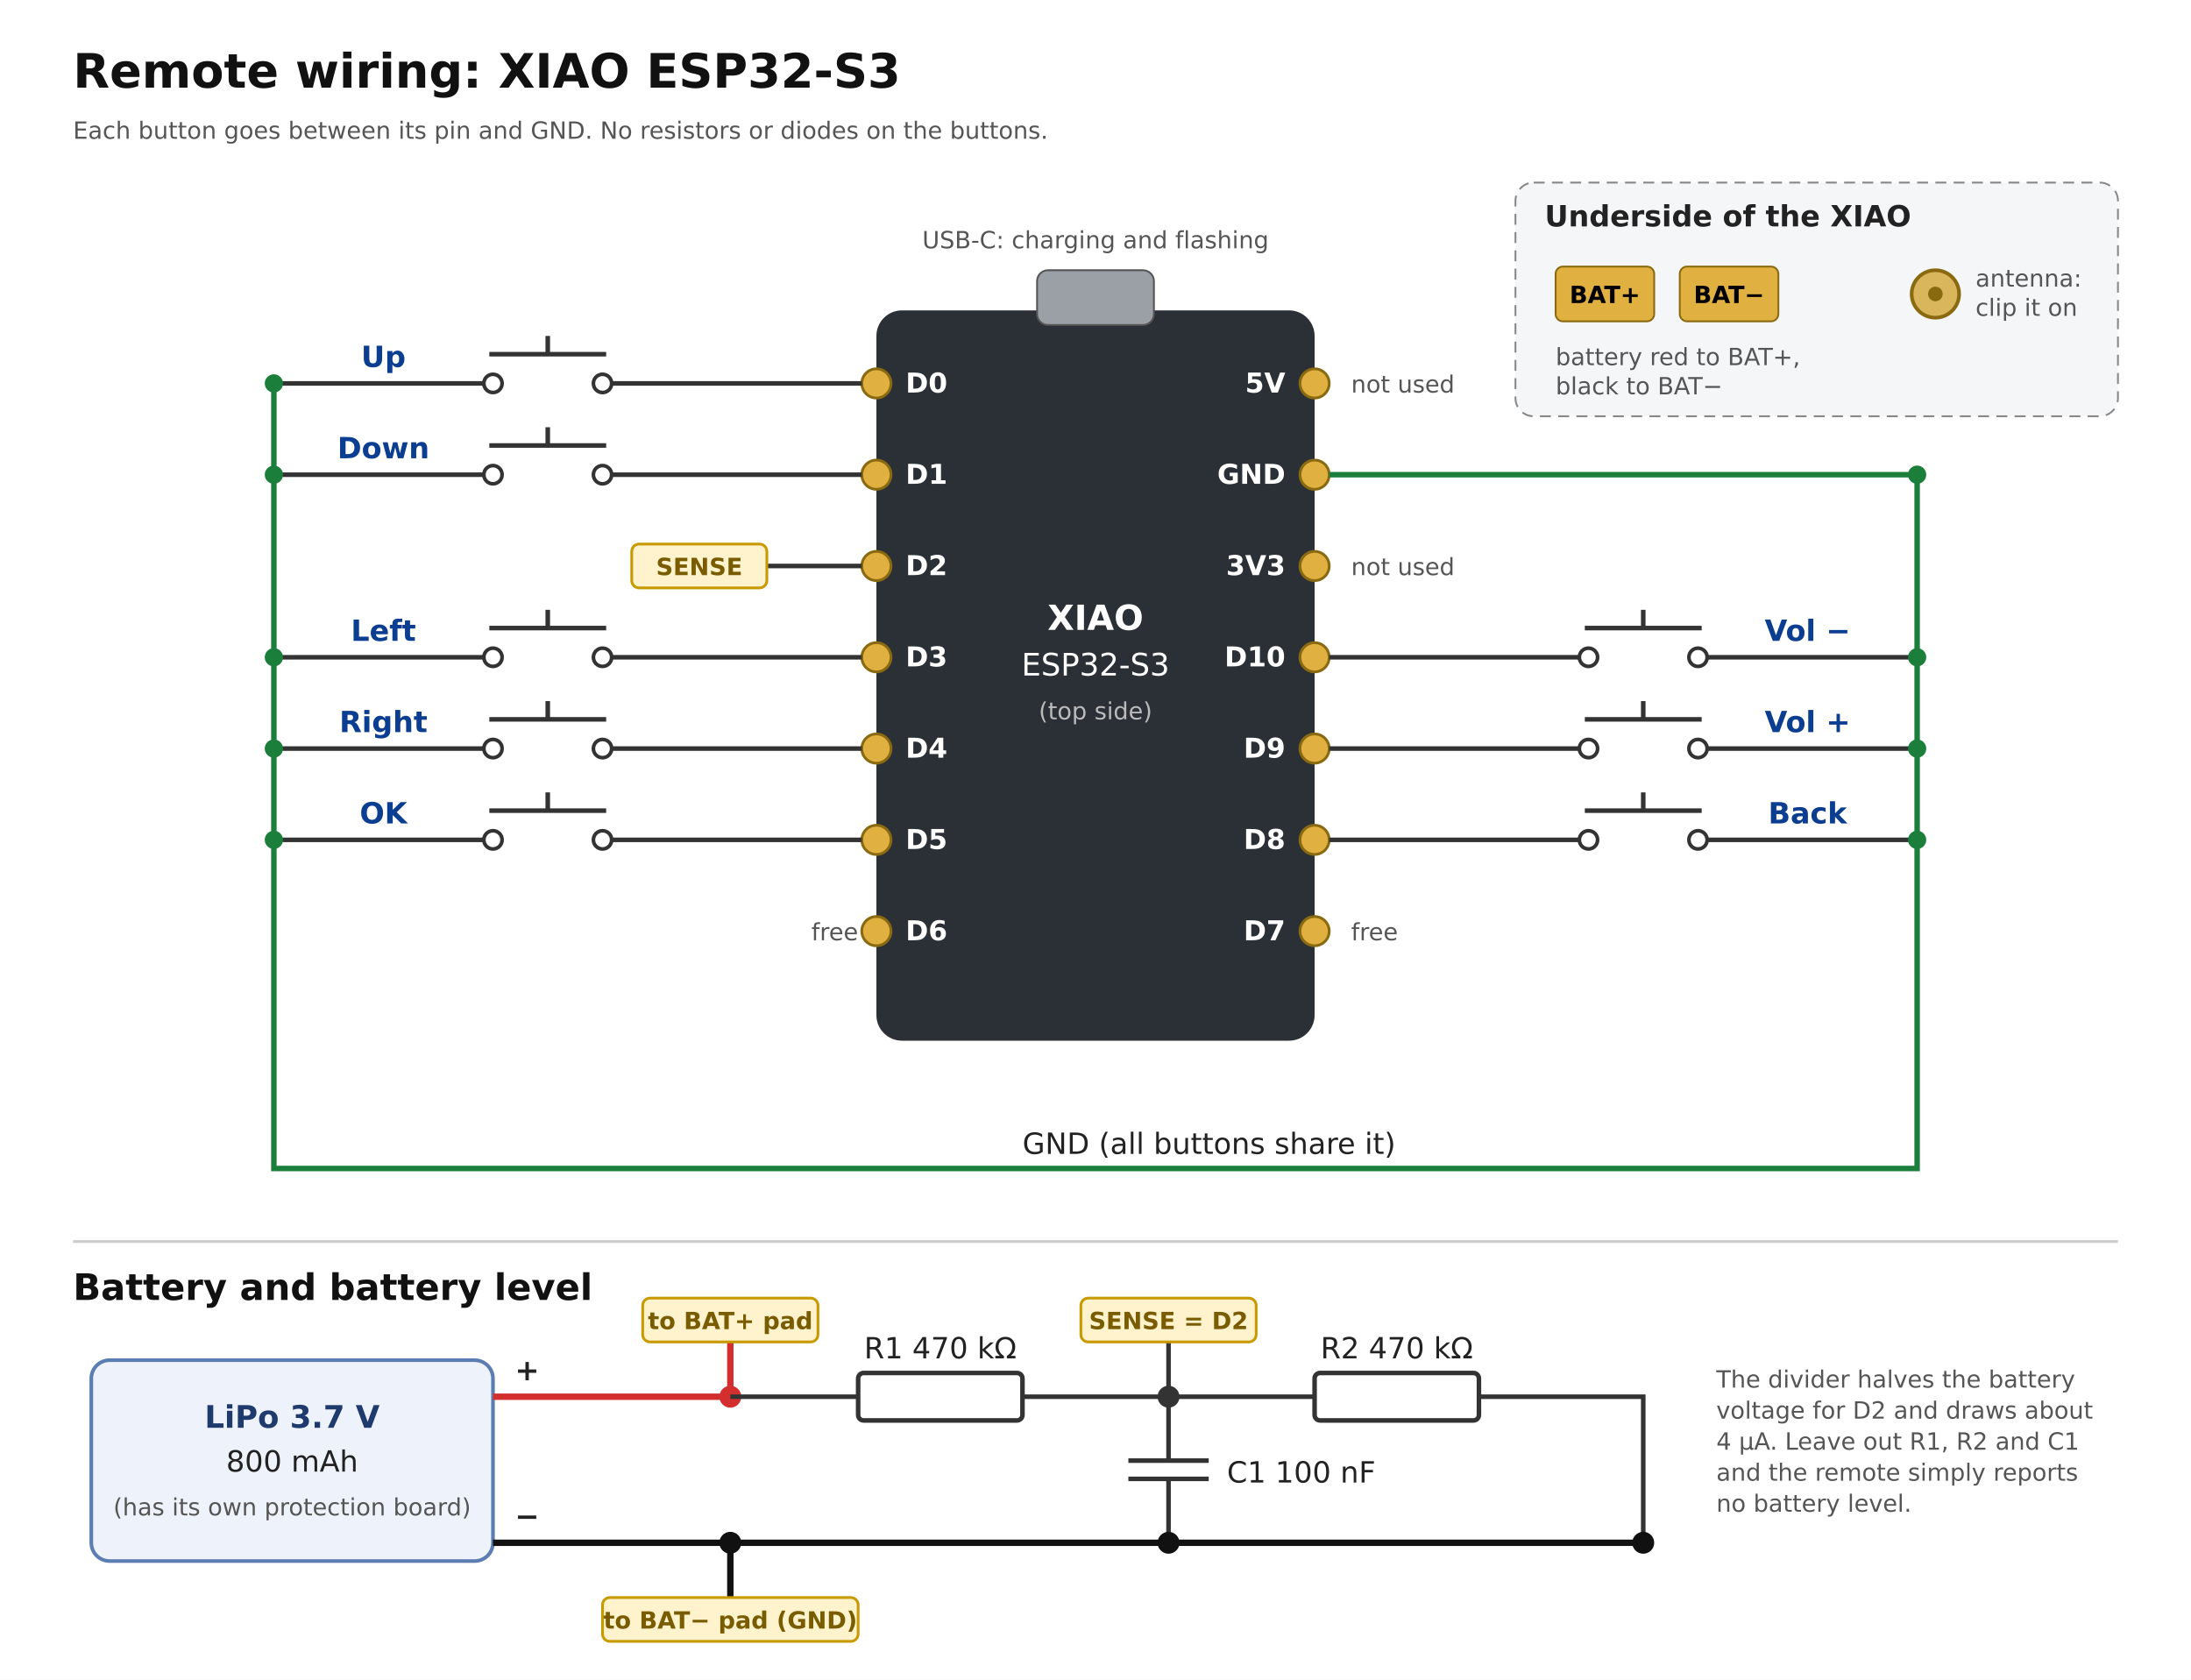
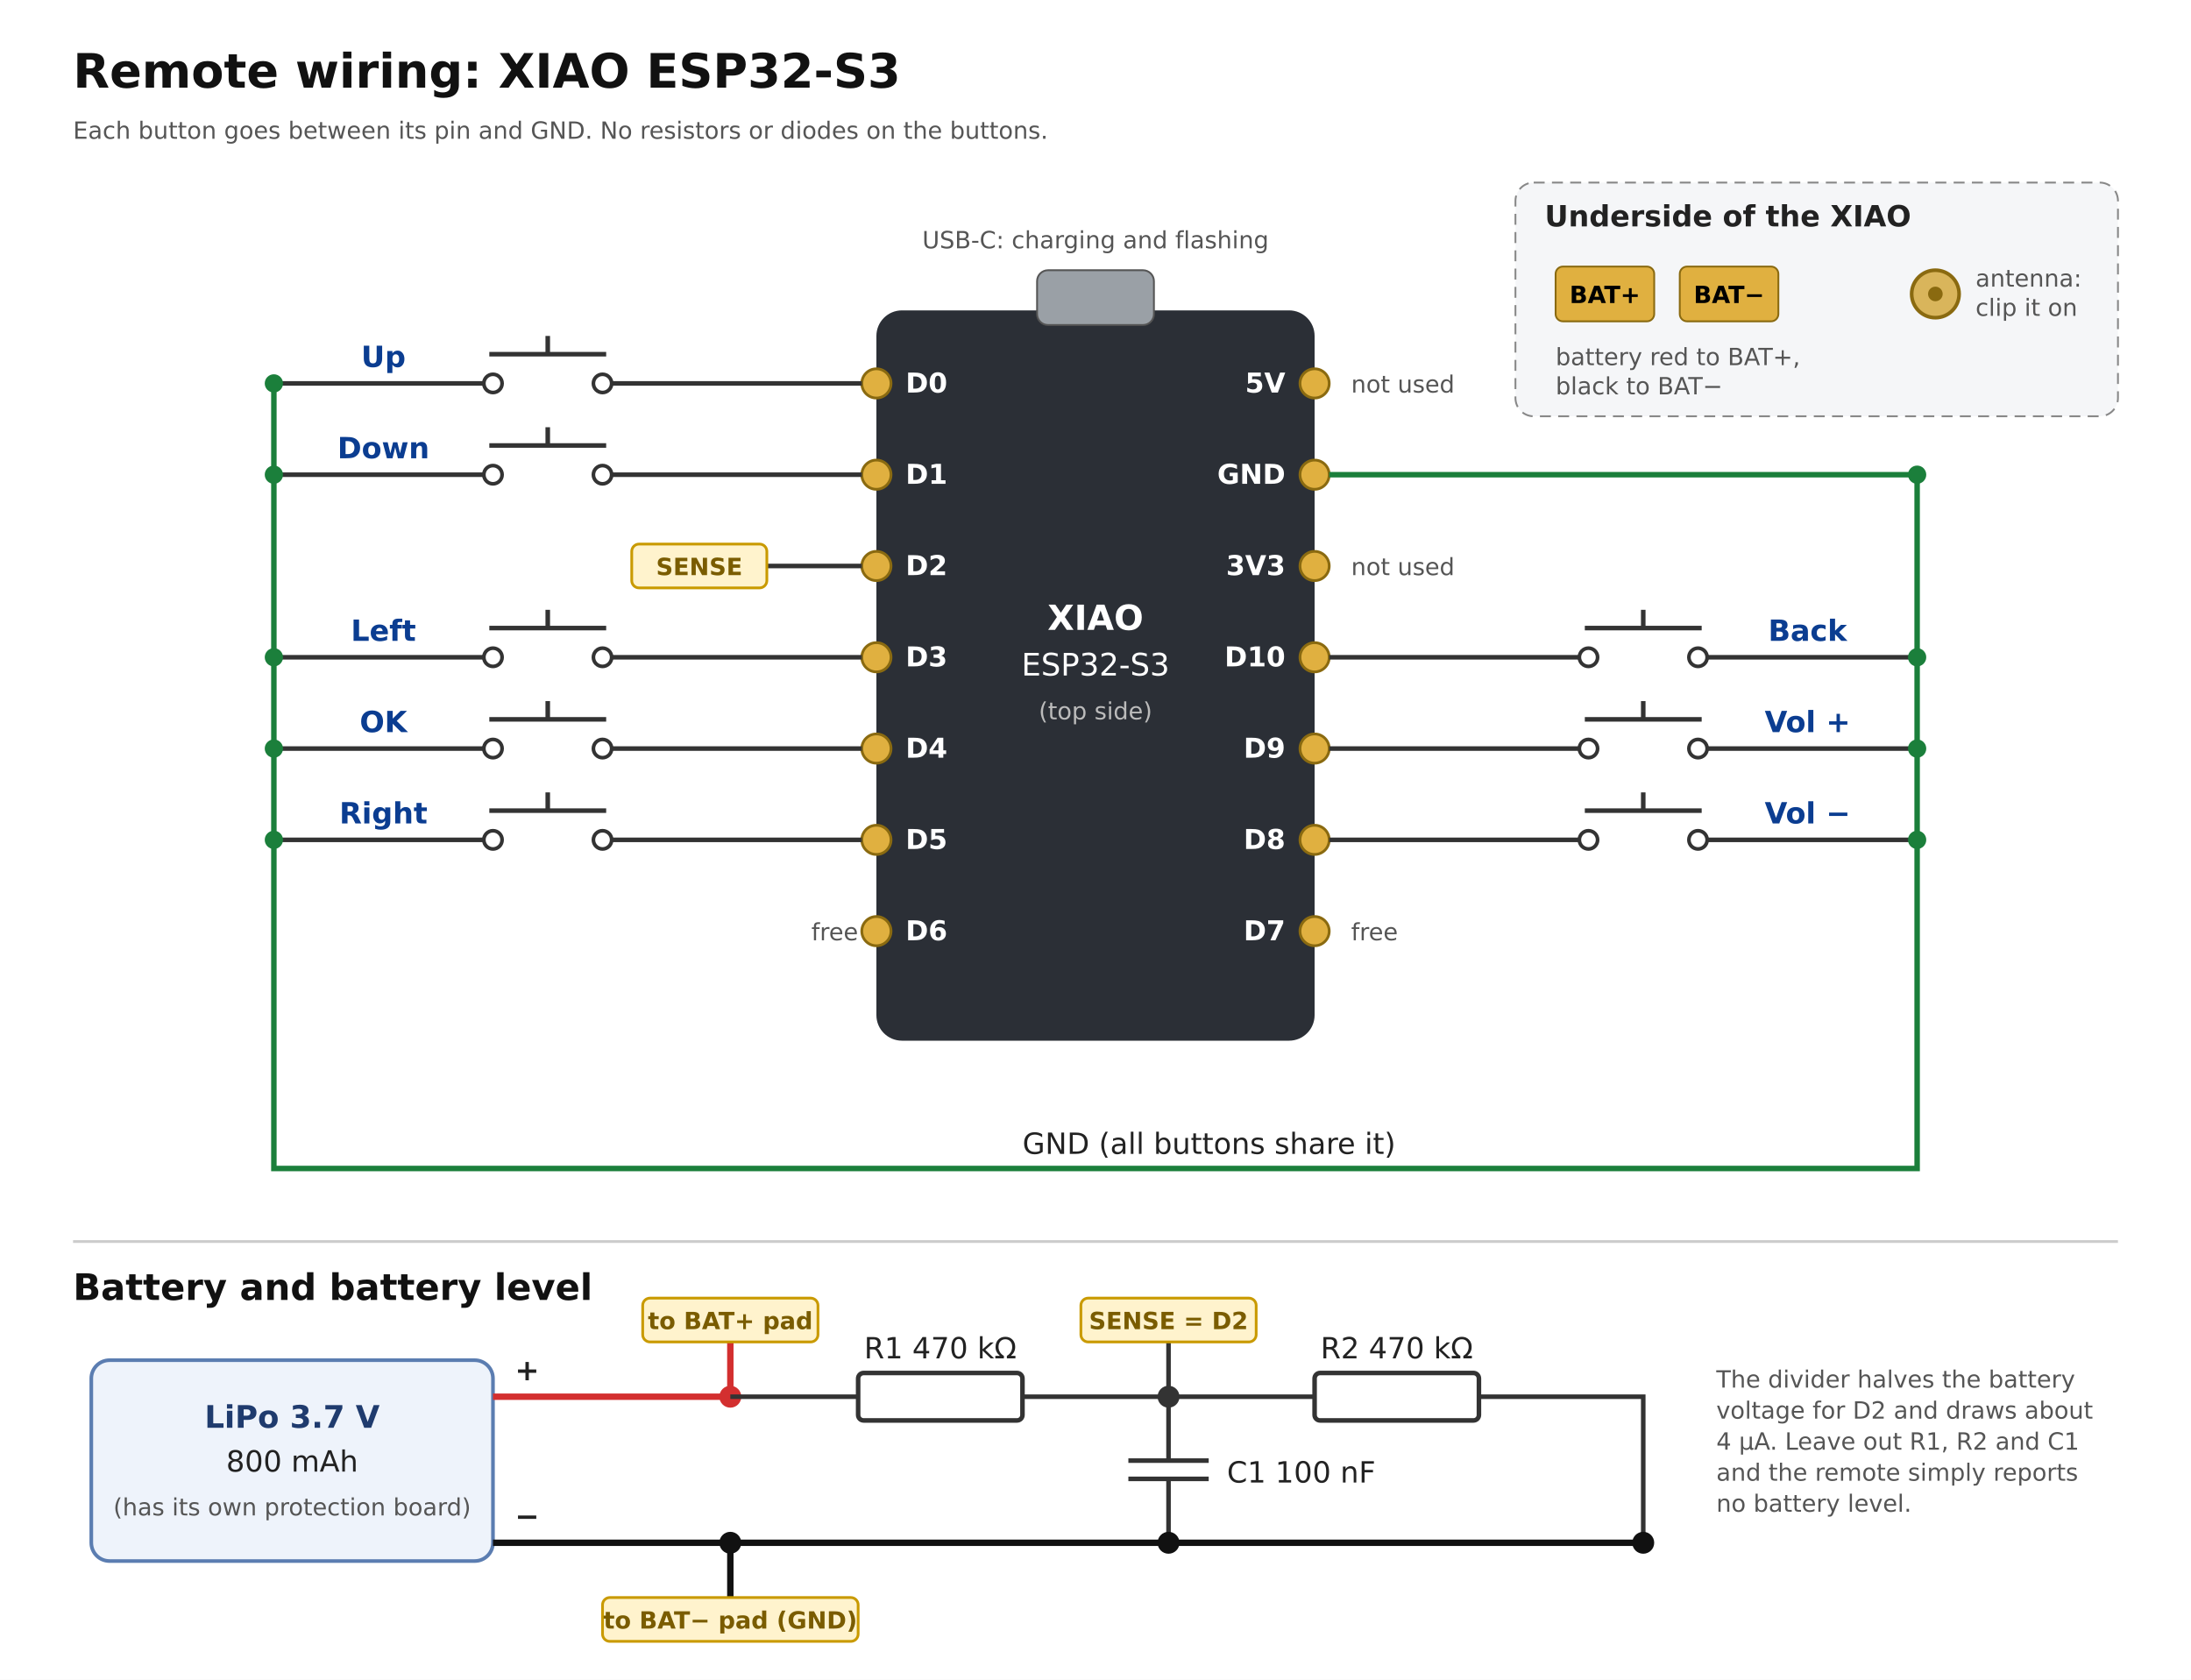
<svg xmlns="http://www.w3.org/2000/svg" width="1200" height="920" viewBox="0 0 1200 920" font-family="DejaVu Sans, Arial, sans-serif">
  <rect width="1200" height="920" fill="#ffffff" />
  <style>
    .wire { stroke: #333; stroke-width: 2.5; fill: none; }
    .gnd { stroke: #1b7f3b; stroke-width: 3; fill: none; }
    .red { stroke: #d32f2f; stroke-width: 3.5; fill: none; }
    .black { stroke: #111; stroke-width: 3.5; fill: none; }
    .pin { fill: #e0b040; stroke: #8a6a10; stroke-width: 1.5; }
    .pinlabel { fill: #ffffff; font-size: 15px; font-weight: bold; }
    .label { fill: #222; font-size: 16px; }
    .small { fill: #555; font-size: 13px; }
    .button-name { fill: #0b3d91; font-size: 16px; font-weight: bold; }
    .contact { fill: #fff; stroke: #333; stroke-width: 2; }
    .net { fill: #fff3cd; stroke: #c99a00; stroke-width: 1.5; }
  </style>
  <text x="40" y="48" font-size="26" font-weight="bold" fill="#111">Remote wiring: XIAO ESP32-S3</text>
  <text x="40" y="76" class="small">Each button goes between its pin and GND. No resistors or diodes on the buttons.</text>
  <path class="gnd" d="M150 210 V 640 H 1050 V 260" />
  <text x="560" y="632" class="label" fill="#1b7f3b">GND (all buttons share it)</text>
  <rect x="480" y="170" width="240" height="400" rx="14" fill="#2b2f36" />
  <rect x="568" y="148" width="64" height="30" rx="6" fill="#9aa0a6" stroke="#555" />
  <text x="600" y="136" text-anchor="middle" class="small">USB-C: charging and flashing</text>
  <text x="600" y="345" text-anchor="middle" fill="#fff" font-size="19" font-weight="bold">XIAO</text>
  <text x="600" y="370" text-anchor="middle" fill="#fff" font-size="17">ESP32-S3</text>
  <text x="600" y="394" text-anchor="middle" fill="#bbb" font-size="13">(top side)</text>
  <circle cx="480" cy="210" r="8" class="pin" />
  <text x="496" y="215" class="pinlabel">D0</text>
  <circle cx="480" cy="260" r="8" class="pin" />
  <text x="496" y="265" class="pinlabel">D1</text>
  <circle cx="480" cy="310" r="8" class="pin" />
  <text x="496" y="315" class="pinlabel">D2</text>
  <circle cx="480" cy="360" r="8" class="pin" />
  <text x="496" y="365" class="pinlabel">D3</text>
  <circle cx="480" cy="410" r="8" class="pin" />
  <text x="496" y="415" class="pinlabel">D4</text>
  <circle cx="480" cy="460" r="8" class="pin" />
  <text x="496" y="465" class="pinlabel">D5</text>
  <circle cx="480" cy="510" r="8" class="pin" />
  <text x="496" y="515" class="pinlabel">D6</text>
  <circle cx="720" cy="210" r="8" class="pin" />
  <text x="704" y="215" text-anchor="end" class="pinlabel">5V</text>
  <circle cx="720" cy="260" r="8" class="pin" />
  <text x="704" y="265" text-anchor="end" class="pinlabel">GND</text>
  <circle cx="720" cy="310" r="8" class="pin" />
  <text x="704" y="315" text-anchor="end" class="pinlabel">3V3</text>
  <circle cx="720" cy="360" r="8" class="pin" />
  <text x="704" y="365" text-anchor="end" class="pinlabel">D10</text>
  <circle cx="720" cy="410" r="8" class="pin" />
  <text x="704" y="415" text-anchor="end" class="pinlabel">D9</text>
  <circle cx="720" cy="460" r="8" class="pin" />
  <text x="704" y="465" text-anchor="end" class="pinlabel">D8</text>
  <circle cx="720" cy="510" r="8" class="pin" />
  <text x="704" y="515" text-anchor="end" class="pinlabel">D7</text>
  <text x="740" y="215" class="small">not used</text>
  <text x="740" y="315" class="small">not used</text>
  <text x="740" y="515" class="small">free</text>
  <text x="470" y="515" text-anchor="end" class="small">free</text>
  <path class="gnd" d="M728 260 H 1050" />
  <circle cx="1050" cy="260" r="5" fill="#1b7f3b" />
  <g id="button-up">
    <path class="wire" d="M472 210 H 330" />
    <path class="wire" d="M270 210 H 150" />
    <circle cx="330" cy="210" r="5" class="contact" />
    <circle cx="270" cy="210" r="5" class="contact" />
    <path class="wire" d="M268 194 H 332 M300 194 V 184" />
    <text x="210" y="201" text-anchor="middle" class="button-name">Up</text>
    <circle cx="150" cy="210" r="5" fill="#1b7f3b" />
  </g>
  <g>
    <path class="wire" d="M472 260 H 330" />
    <path class="wire" d="M270 260 H 150" />
    <circle cx="330" cy="260" r="5" class="contact" />
    <circle cx="270" cy="260" r="5" class="contact" />
    <path class="wire" d="M268 244 H 332 M300 244 V 234" />
    <text x="210" y="251" text-anchor="middle" class="button-name">Down</text>
    <circle cx="150" cy="260" r="5" fill="#1b7f3b" />
  </g>
  <g>
    <path class="wire" d="M472 360 H 330" />
    <path class="wire" d="M270 360 H 150" />
    <circle cx="330" cy="360" r="5" class="contact" />
    <circle cx="270" cy="360" r="5" class="contact" />
    <path class="wire" d="M268 344 H 332 M300 344 V 334" />
    <text x="210" y="351" text-anchor="middle" class="button-name">Left</text>
    <circle cx="150" cy="360" r="5" fill="#1b7f3b" />
  </g>
  <g>
    <path class="wire" d="M472 410 H 330" />
    <path class="wire" d="M270 410 H 150" />
    <circle cx="330" cy="410" r="5" class="contact" />
    <circle cx="270" cy="410" r="5" class="contact" />
    <path class="wire" d="M268 394 H 332 M300 394 V 384" />
-     <text x="210" y="401" text-anchor="middle" class="button-name">Right</text>
+     <text x="210" y="401" text-anchor="middle" class="button-name">OK</text>
    <circle cx="150" cy="410" r="5" fill="#1b7f3b" />
  </g>
  <g>
    <path class="wire" d="M472 460 H 330" />
    <path class="wire" d="M270 460 H 150" />
    <circle cx="330" cy="460" r="5" class="contact" />
    <circle cx="270" cy="460" r="5" class="contact" />
    <path class="wire" d="M268 444 H 332 M300 444 V 434" />
-     <text x="210" y="451" text-anchor="middle" class="button-name">OK</text>
+     <text x="210" y="451" text-anchor="middle" class="button-name">Right</text>
    <circle cx="150" cy="460" r="5" fill="#1b7f3b" />
  </g>
  <path class="wire" d="M472 310 H 420" />
  <rect x="346" y="298" width="74" height="24" rx="4" class="net" />
  <text x="383" y="315" text-anchor="middle" font-size="13" font-weight="bold" fill="#7a5c00">SENSE</text>
  <g>
    <path class="wire" d="M728 360 H 870" />
    <path class="wire" d="M930 360 H 1050" />
    <circle cx="870" cy="360" r="5" class="contact" />
    <circle cx="930" cy="360" r="5" class="contact" />
    <path class="wire" d="M868 344 H 932 M900 344 V 334" />
-     <text x="990" y="351" text-anchor="middle" class="button-name">Vol −</text>
+     <text x="990" y="351" text-anchor="middle" class="button-name">Back</text>
    <circle cx="1050" cy="360" r="5" fill="#1b7f3b" />
  </g>
  <g>
    <path class="wire" d="M728 410 H 870" />
    <path class="wire" d="M930 410 H 1050" />
    <circle cx="870" cy="410" r="5" class="contact" />
    <circle cx="930" cy="410" r="5" class="contact" />
    <path class="wire" d="M868 394 H 932 M900 394 V 384" />
    <text x="990" y="401" text-anchor="middle" class="button-name">Vol +</text>
    <circle cx="1050" cy="410" r="5" fill="#1b7f3b" />
  </g>
  <g>
    <path class="wire" d="M728 460 H 870" />
    <path class="wire" d="M930 460 H 1050" />
    <circle cx="870" cy="460" r="5" class="contact" />
    <circle cx="930" cy="460" r="5" class="contact" />
    <path class="wire" d="M868 444 H 932 M900 444 V 434" />
-     <text x="990" y="451" text-anchor="middle" class="button-name">Back</text>
+     <text x="990" y="451" text-anchor="middle" class="button-name">Vol −</text>
    <circle cx="1050" cy="460" r="5" fill="#1b7f3b" />
  </g>
  <rect x="830" y="100" width="330" height="128" rx="10" fill="#f5f6f8" stroke="#888" stroke-dasharray="6 4" />
  <text x="846" y="124" class="label" font-weight="bold">Underside of the XIAO</text>
  <rect x="852" y="146" width="54" height="30" rx="4" fill="#e0b040" stroke="#8a6a10" />
  <text x="879" y="166" text-anchor="middle" font-size="13" font-weight="bold">BAT+</text>
  <rect x="920" y="146" width="54" height="30" rx="4" fill="#e0b040" stroke="#8a6a10" />
  <text x="947" y="166" text-anchor="middle" font-size="13" font-weight="bold">BAT−</text>
  <text x="852" y="200" class="small">battery red to BAT+,</text>
  <text x="852" y="216" class="small">black to BAT−</text>
  <circle cx="1060" cy="161" r="13" fill="#d9b55b" stroke="#8a6a10" stroke-width="2" />
  <circle cx="1060" cy="161" r="4" fill="#8a6a10" />
  <text x="1082" y="157" class="small">antenna:</text>
  <text x="1082" y="173" class="small">clip it on</text>
  <line x1="40" y1="680" x2="1160" y2="680" stroke="#ccc" stroke-width="1.5" />
  <text x="40" y="712" font-size="20" font-weight="bold" fill="#111">Battery and battery level</text>
  <rect x="50" y="745" width="220" height="110" rx="10" fill="#eef3fb" stroke="#5b7db1" stroke-width="2" />
  <text x="160" y="782" text-anchor="middle" font-size="17" font-weight="bold" fill="#1f3b6e">LiPo 3.7 V</text>
  <text x="160" y="806" text-anchor="middle" class="label">800 mAh</text>
  <text x="160" y="830" text-anchor="middle" class="small">(has its own protection board)</text>
  <text x="282" y="756" class="label" fill="#d32f2f" font-weight="bold">+</text>
  <text x="282" y="836" class="label" font-weight="bold">−</text>
  <path class="red" d="M270 765 H 400" />
  <circle cx="400" cy="765" r="6" fill="#d32f2f" />
  <path class="red" d="M400 765 V 735" />
  <rect x="352" y="711" width="96" height="24" rx="4" class="net" />
  <text x="400" y="728" text-anchor="middle" font-size="13" font-weight="bold" fill="#7a5c00">to BAT+ pad</text>
  <path class="wire" d="M400 765 H 470" />
  <rect x="470" y="752" width="90" height="26" rx="3" fill="#fff" stroke="#333" stroke-width="2.5" />
  <text x="515" y="744" text-anchor="middle" class="label">R1 470 kΩ</text>
  <path class="wire" d="M560 765 H 640" />
  <circle cx="640" cy="765" r="6" fill="#333" />
  <path class="wire" d="M640 765 V 735" />
  <rect x="592" y="711" width="96" height="24" rx="4" class="net" />
  <text x="640" y="728" text-anchor="middle" font-size="13" font-weight="bold" fill="#7a5c00">SENSE = D2</text>
  <path class="wire" d="M640 765 H 720" />
  <rect x="720" y="752" width="90" height="26" rx="3" fill="#fff" stroke="#333" stroke-width="2.5" />
  <text x="765" y="744" text-anchor="middle" class="label">R2 470 kΩ</text>
  <path class="wire" d="M810 765 H 900 V 845" />
  <path class="wire" d="M640 765 V 800" />
  <path class="wire" d="M618 800 H 662 M618 810 H 662" stroke-width="3" />
  <path class="wire" d="M640 810 V 845" />
  <text x="672" y="812" class="label">C1 100 nF</text>
  <path class="black" d="M270 845 H 900" />
  <circle cx="640" cy="845" r="6" fill="#111" />
  <circle cx="900" cy="845" r="6" fill="#111" />
  <path class="black" d="M400 845 V 875" />
  <circle cx="400" cy="845" r="6" fill="#111" />
  <rect x="330" y="875" width="140" height="24" rx="4" class="net" />
  <text x="400" y="892" text-anchor="middle" font-size="13" font-weight="bold" fill="#7a5c00">to BAT− pad (GND)</text>
  <text x="940" y="760" class="small">The divider halves the battery</text>
  <text x="940" y="777" class="small">voltage for D2 and draws about</text>
  <text x="940" y="794" class="small">4 µA. Leave out R1, R2 and C1</text>
  <text x="940" y="811" class="small">and the remote simply reports</text>
  <text x="940" y="828" class="small">no battery level.</text>
</svg>
